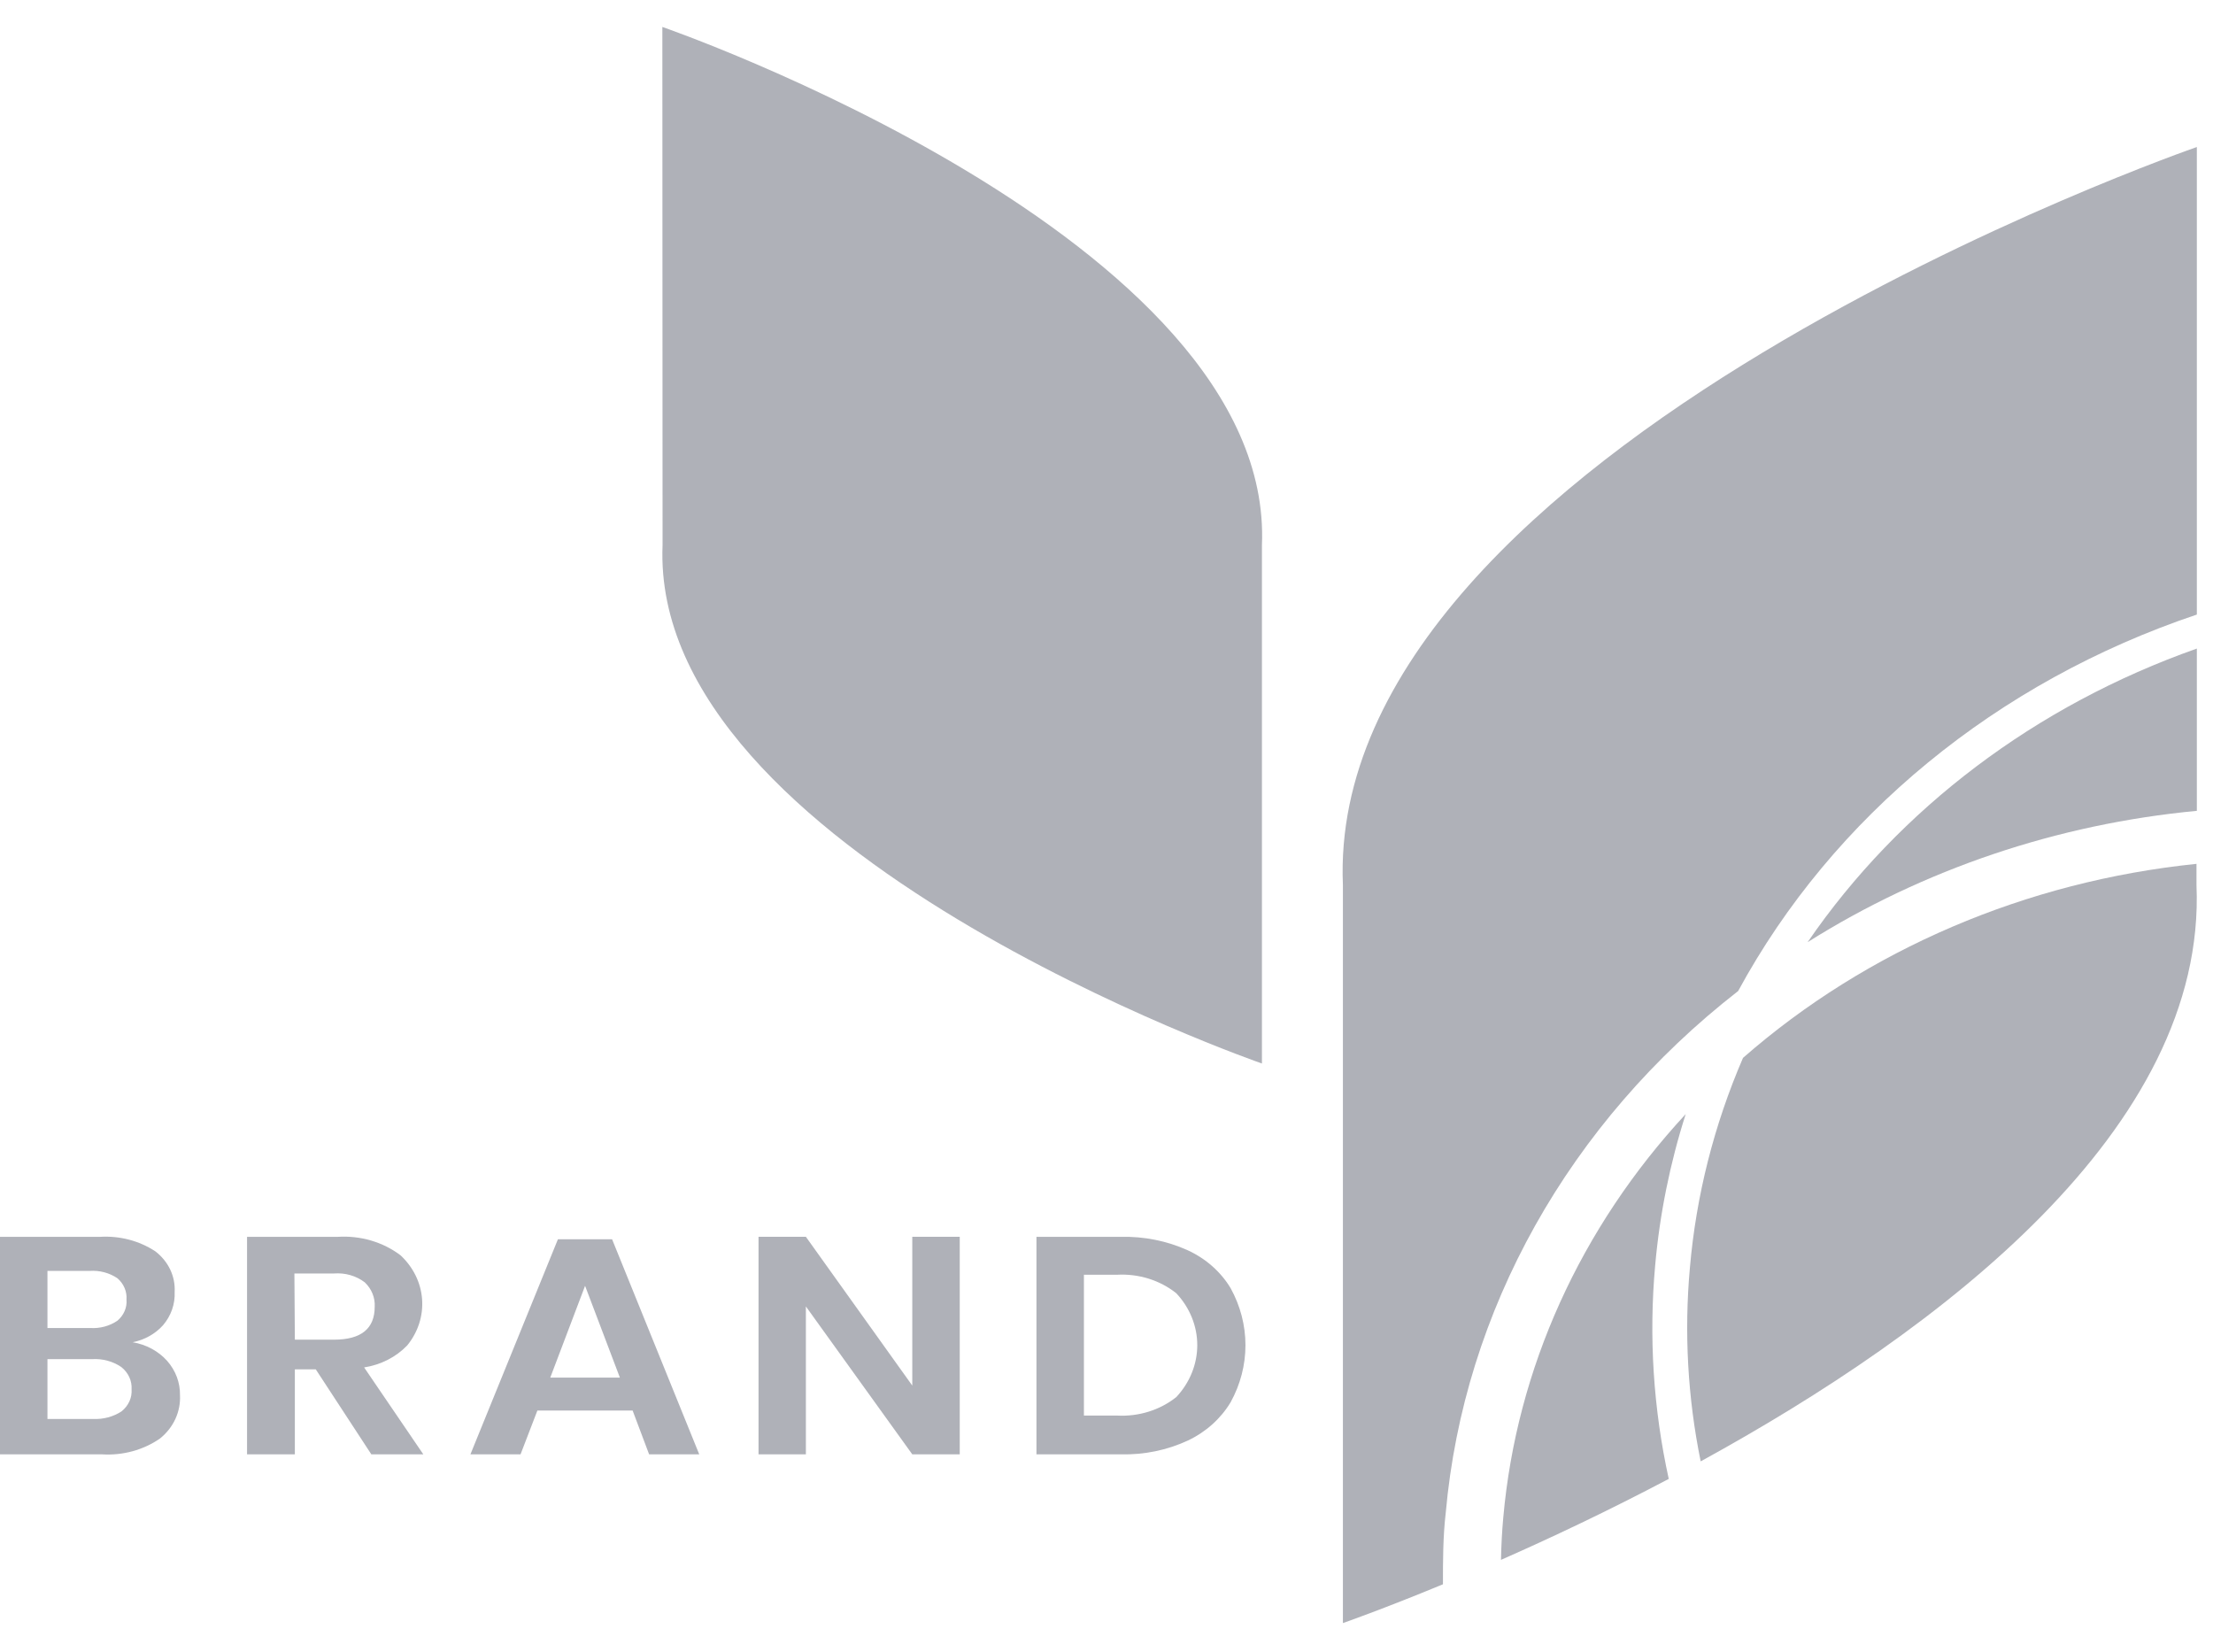
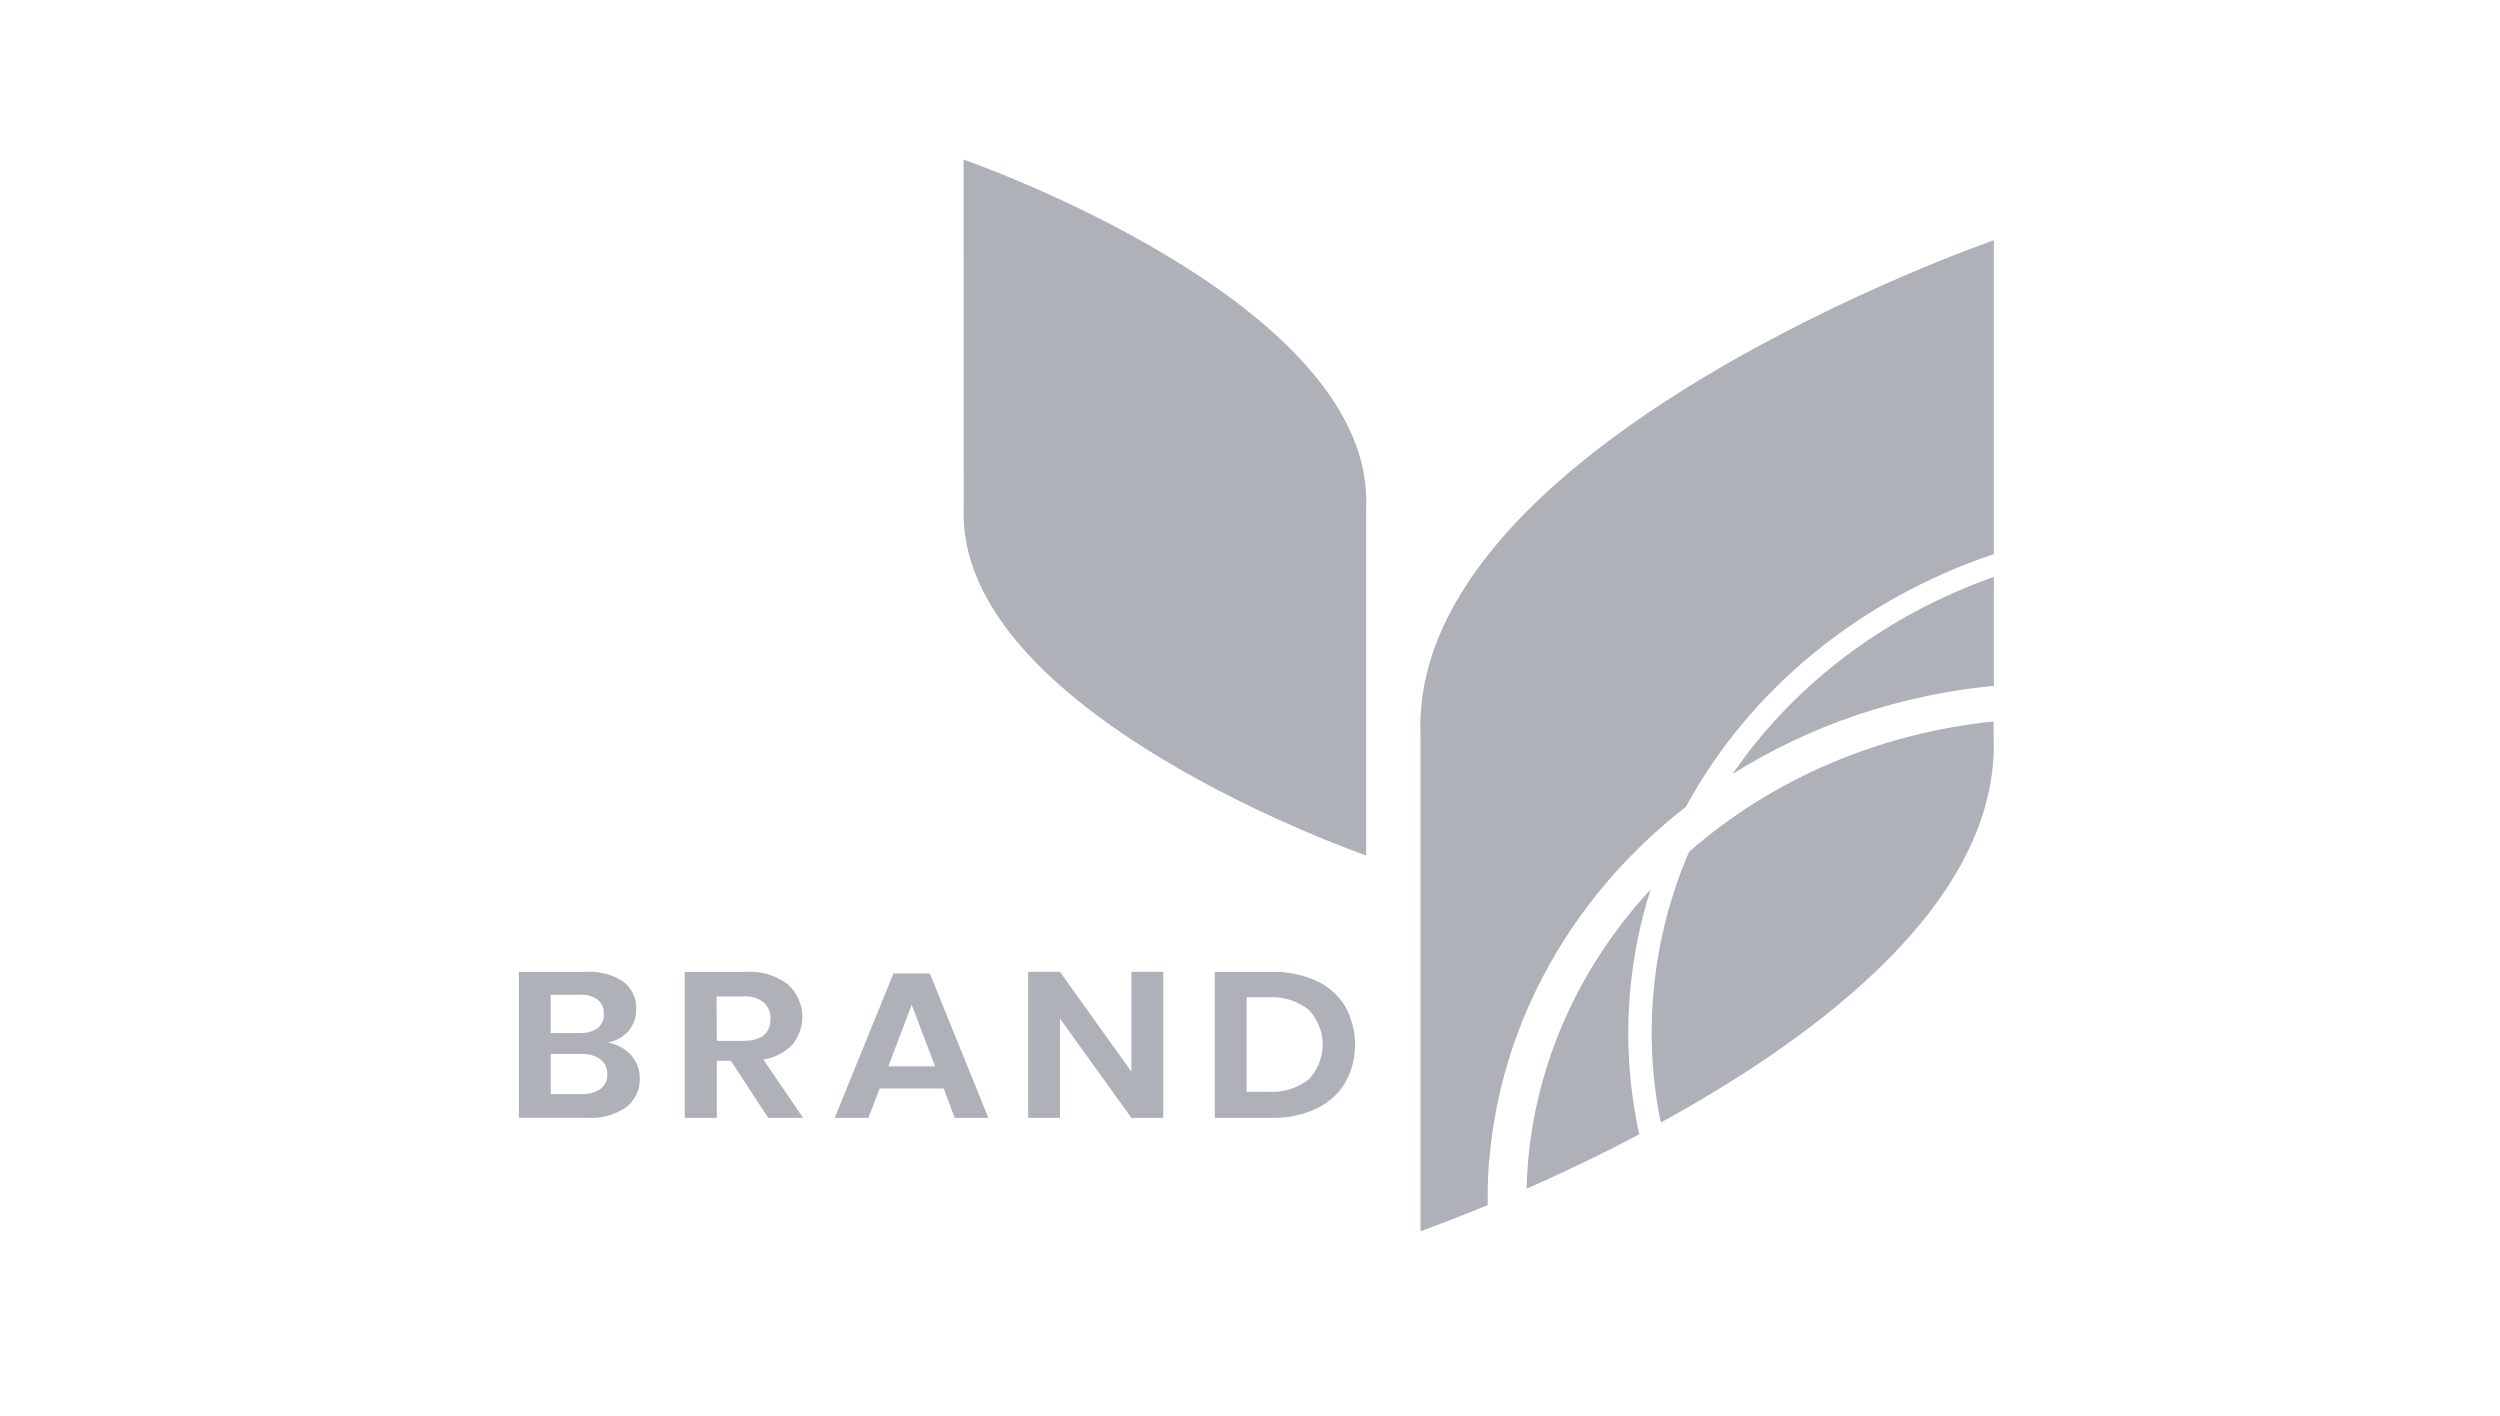
- <svg xmlns="http://www.w3.org/2000/svg" width="63" height="47" viewBox="0 0 63 47" fill="none">
-   <path d="M4.757 38.735C5.001 39.011 5.13 39.357 5.124 39.712C5.136 39.944 5.091 40.175 4.993 40.389C4.895 40.602 4.745 40.793 4.555 40.946C4.082 41.274 3.496 41.434 2.904 41.397H0V35.206H2.844C3.406 35.171 3.963 35.317 4.42 35.617C4.604 35.758 4.749 35.935 4.845 36.136C4.941 36.338 4.984 36.556 4.972 36.775C4.988 37.117 4.871 37.453 4.641 37.722C4.421 37.968 4.116 38.139 3.776 38.206C4.161 38.27 4.509 38.458 4.757 38.735ZM1.351 37.801H2.567C2.843 37.819 3.117 37.746 3.34 37.595C3.431 37.519 3.502 37.425 3.547 37.32C3.593 37.215 3.611 37.102 3.601 36.99C3.609 36.878 3.591 36.766 3.546 36.661C3.502 36.556 3.432 36.462 3.343 36.385C3.114 36.229 2.831 36.155 2.547 36.176H1.351V37.801ZM3.459 40.175C3.556 40.097 3.633 40 3.683 39.891C3.733 39.782 3.754 39.664 3.746 39.546C3.753 39.426 3.731 39.307 3.68 39.197C3.629 39.087 3.551 38.989 3.452 38.911C3.214 38.749 2.922 38.67 2.626 38.687H1.351V40.39H2.643C2.933 40.405 3.221 40.329 3.459 40.175Z" fill="#AFB1B8" />
-   <path d="M10.571 41.397L8.989 38.977H8.394V41.397H7.033V35.206H9.61C10.259 35.164 10.901 35.352 11.403 35.732C11.764 36.068 11.981 36.511 12.016 36.98C12.051 37.45 11.902 37.916 11.595 38.294C11.277 38.627 10.843 38.849 10.366 38.923L12.051 41.397H10.571ZM8.394 38.133H9.507C10.28 38.133 10.667 37.821 10.667 37.196C10.675 37.068 10.653 36.94 10.604 36.821C10.556 36.701 10.48 36.592 10.383 36.5C10.138 36.314 9.824 36.224 9.507 36.249H8.381L8.394 38.133Z" fill="#AFB1B8" />
-   <path d="M18.01 40.151H15.298L14.819 41.397H13.392L15.883 35.275H17.425L19.906 41.397H18.479L18.01 40.151ZM17.647 39.213L16.656 36.6L15.665 39.213H17.647Z" fill="#AFB1B8" />
-   <path d="M27.322 41.397H25.971L22.942 37.187V41.397H21.594V35.205H22.942L25.971 39.44V35.205H27.322V41.397Z" fill="#AFB1B8" />
-   <path d="M35.033 39.915C34.753 40.382 34.328 40.763 33.81 41.007C33.222 41.279 32.569 41.413 31.911 41.397H29.506V35.206H31.911C32.568 35.19 33.22 35.321 33.81 35.587C34.328 35.825 34.754 36.202 35.033 36.666C35.311 37.17 35.456 37.726 35.456 38.291C35.456 38.855 35.311 39.411 35.033 39.915ZM33.487 39.767C33.872 39.355 34.084 38.831 34.084 38.289C34.084 37.747 33.872 37.223 33.487 36.812C33.02 36.439 32.413 36.25 31.795 36.285H30.857V40.293H31.795C32.413 40.328 33.02 40.139 33.487 39.767Z" fill="#AFB1B8" />
-   <path d="M18.856 0.767C18.856 0.767 36.294 6.795 35.925 15.518V30.272C35.925 30.272 18.499 24.241 18.862 15.518L18.856 0.767Z" fill="#AFB1B8" />
-   <path d="M51.46 26.818C54.754 24.743 58.563 23.457 62.54 23.08V18.461C57.958 20.078 54.071 23.01 51.46 26.818Z" fill="#AFB1B8" />
-   <path d="M49.482 28.209C52.177 23.24 56.85 19.405 62.54 17.493V4.185C62.54 4.185 37.705 12.772 38.23 25.194V46.2C38.23 46.2 39.337 45.816 41.078 45.096C41.078 44.425 41.078 43.747 41.157 43.067C41.671 37.3 44.665 31.956 49.482 28.209Z" fill="#AFB1B8" />
-   <path d="M47.12 36.013C47.25 34.556 47.541 33.115 47.989 31.712C44.99 34.947 43.173 38.961 42.796 43.191C42.759 43.59 42.739 43.989 42.73 44.401C44.14 43.78 45.782 43.006 47.506 42.096C47.066 40.095 46.936 38.047 47.12 36.013Z" fill="#AFB1B8" />
-   <path d="M48.108 36.089C47.942 37.929 48.045 39.781 48.415 41.597C55.2 37.879 62.824 32.136 62.53 25.194V24.589C57.682 25.086 53.147 27.026 49.62 30.112C48.795 32.024 48.285 34.039 48.108 36.089Z" fill="#AFB1B8" />
+ <svg xmlns="http://www.w3.org/2000/svg" width="106" height="60" fill="none">
+   <path d="M26.757 44.735c.244.276.373.622.367.977a1.43 1.43 0 01-.131.676 1.558 1.558 0 01-.438.558 2.627 2.627 0 01-1.651.45H22v-6.19h2.844a2.593 2.593 0 011.576.41c.184.142.33.32.425.52.096.202.139.42.127.64.016.34-.1.677-.33.946-.221.246-.526.416-.866.484.385.064.733.252.98.53zm-3.406-.934h1.216c.276.018.55-.055.773-.206a.738.738 0 00.207-.275.68.68 0 00.054-.33.702.702 0 00-.055-.329.759.759 0 00-.203-.276 1.255 1.255 0 00-.796-.209H23.35v1.625zm2.108 2.374a.777.777 0 00.224-.284.712.712 0 00.063-.345.722.722 0 00-.066-.35.788.788 0 00-.228-.285 1.338 1.338 0 00-.826-.224h-1.275v1.703h1.292c.29.015.578-.06.816-.215zM32.57 47.397l-1.581-2.42h-.595v2.42h-1.361v-6.191h2.577a2.699 2.699 0 011.793.526c.36.336.578.779.613 1.248a1.86 1.86 0 01-.421 1.314 2.148 2.148 0 01-1.229.629l1.685 2.474h-1.48zm-2.176-3.264h1.113c.773 0 1.16-.312 1.16-.937a.852.852 0 00-.063-.375.917.917 0 00-.221-.321 1.282 1.282 0 00-.876-.251h-1.126l.013 1.884zM40.01 46.15h-2.712l-.479 1.247h-1.427l2.49-6.122h1.543l2.481 6.122H40.48l-.469-1.246zm-.363-.937l-.991-2.613-.991 2.613h1.982zM49.322 47.397h-1.35l-3.03-4.21v4.21h-1.348v-6.192h1.348l3.03 4.235v-4.235h1.35v6.192zM57.033 45.915c-.28.467-.705.848-1.223 1.092a4.288 4.288 0 01-1.9.39h-2.404v-6.191h2.405a4.376 4.376 0 011.9.38c.517.24.943.616 1.222 1.08.278.504.423 1.06.423 1.625 0 .564-.145 1.12-.423 1.624zm-1.546-.148a2.16 2.16 0 00.597-1.478c0-.542-.212-1.066-.597-1.477a2.488 2.488 0 00-1.692-.527h-.938v4.008h.938a2.49 2.49 0 001.692-.526zM40.856 6.767s17.438 6.028 17.069 14.751v14.754s-17.426-6.03-17.063-14.754l-.006-14.751zM73.46 32.818c3.294-2.075 7.103-3.36 11.08-3.738v-4.62c-4.582 1.618-8.47 4.55-11.08 8.358z" fill="#AFB1B8" />
+   <path d="M71.482 34.21c2.695-4.97 7.368-8.805 13.058-10.717V10.185s-24.835 8.587-24.31 21.009V52.2s1.107-.384 2.848-1.104c0-.671 0-1.349.08-2.03.513-5.766 3.507-11.11 8.324-14.857z" fill="#AFB1B8" />
+   <path d="M69.12 42.013c.13-1.457.421-2.898.868-4.301-2.998 3.235-4.815 7.25-5.192 11.479-.037.399-.057.798-.067 1.21a74.756 74.756 0 004.777-2.305c-.44-2.001-.57-4.049-.386-6.083zM70.107 42.089a19.058 19.058 0 00.308 5.508c6.785-3.718 14.41-9.462 14.115-16.403v-.605c-4.848.497-9.383 2.437-12.91 5.523a19.256 19.256 0 00-1.513 5.977z" fill="#AFB1B8" />
</svg>
